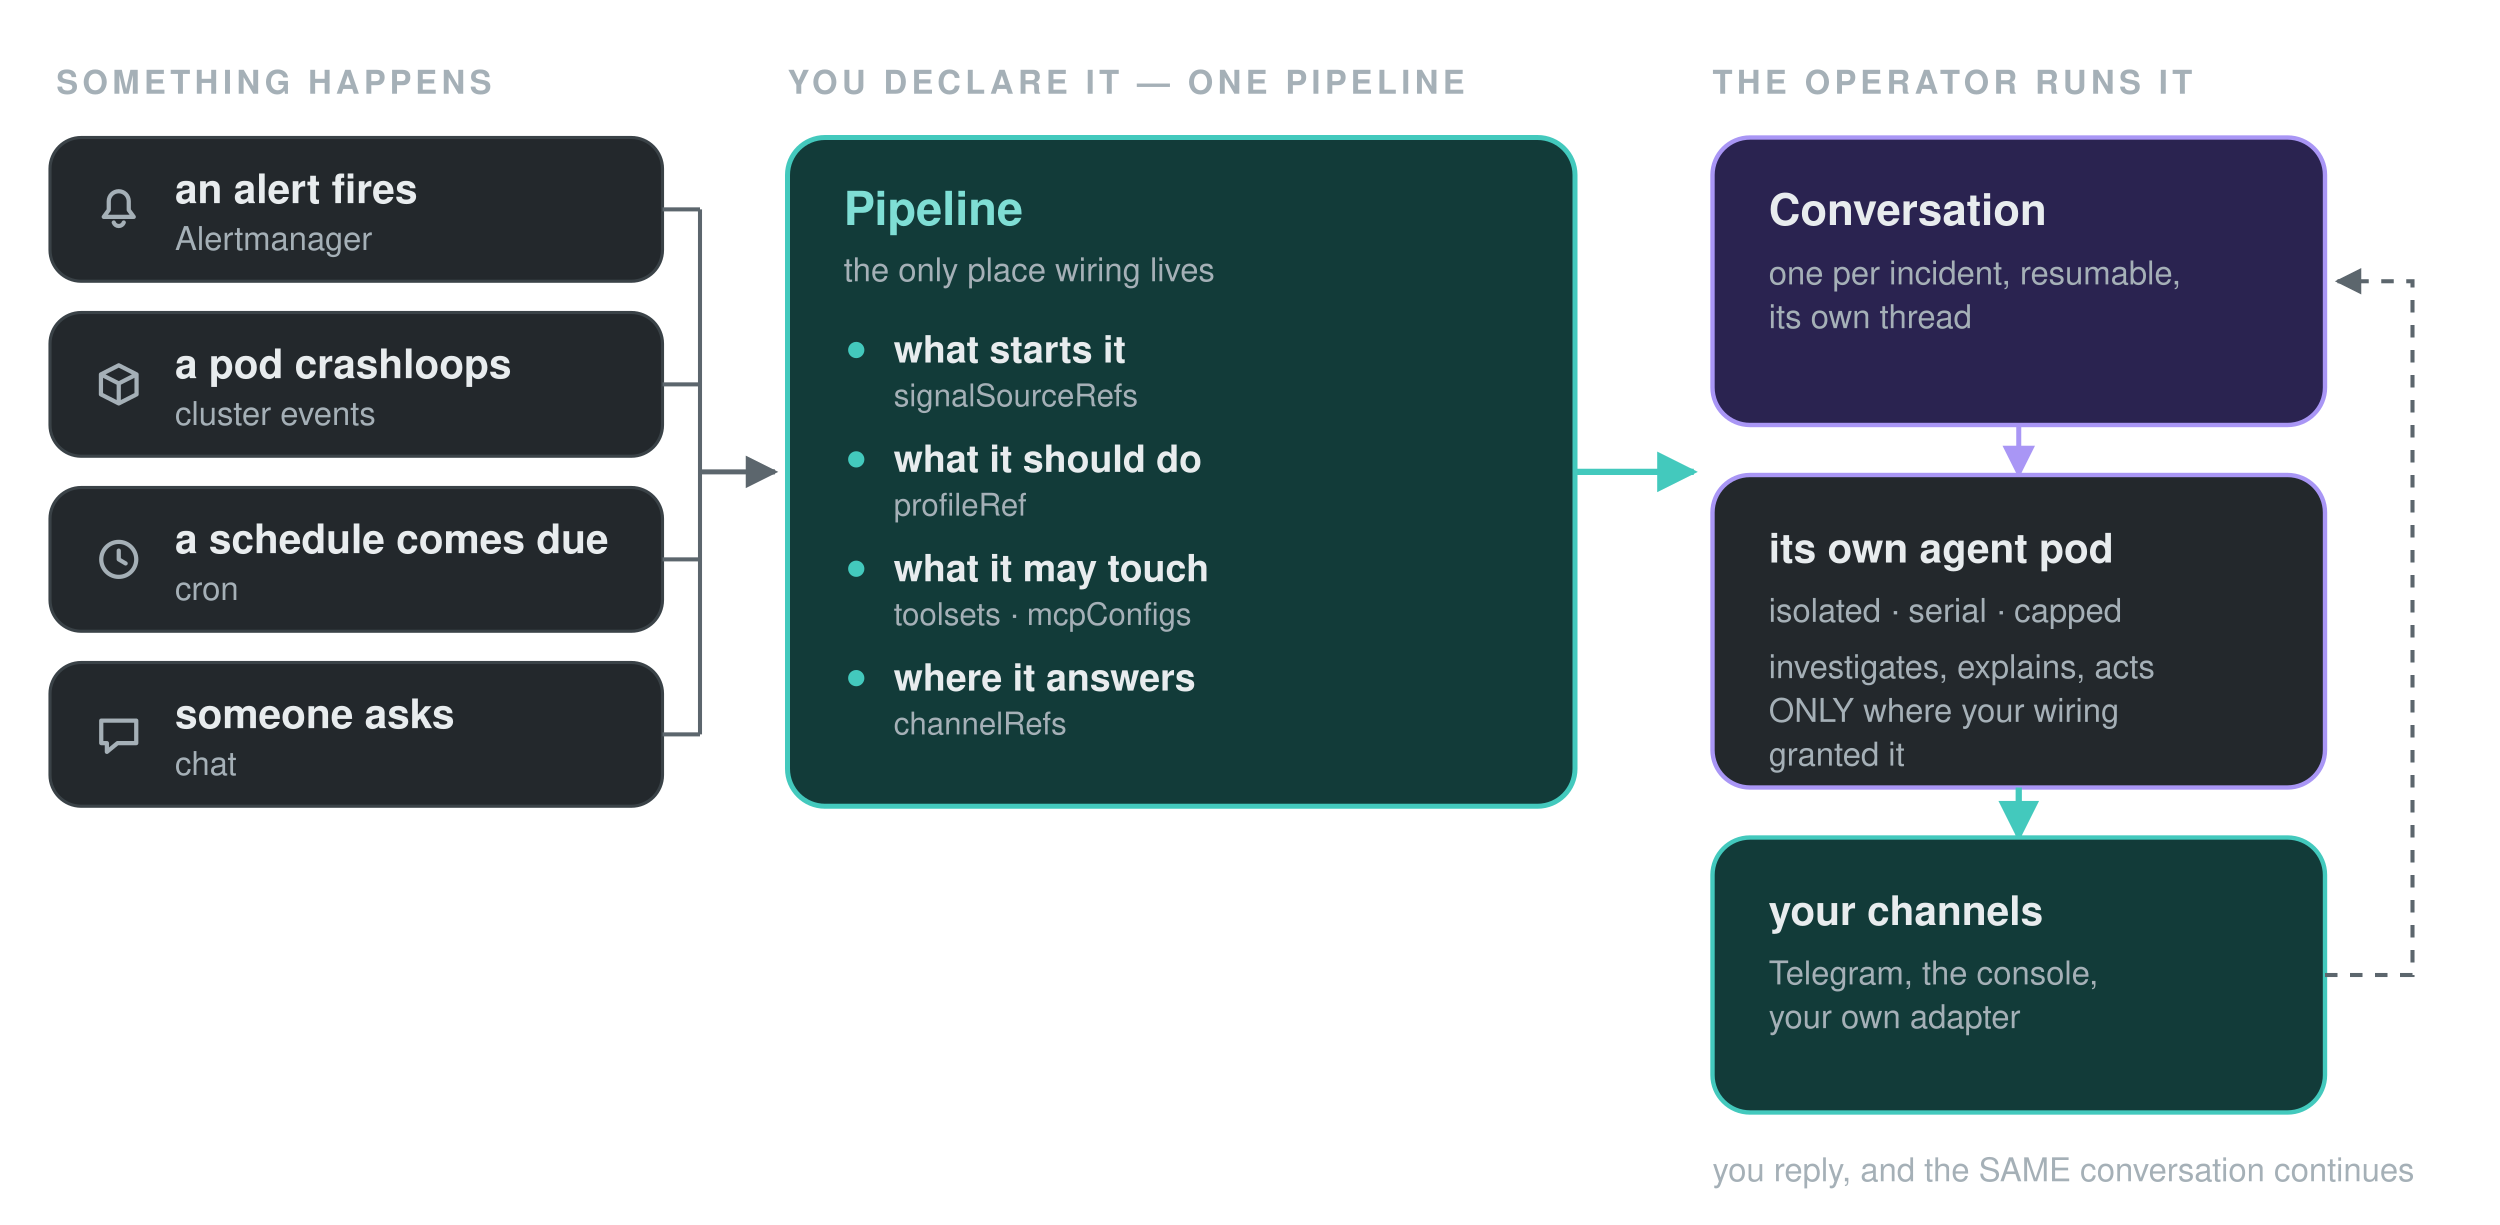
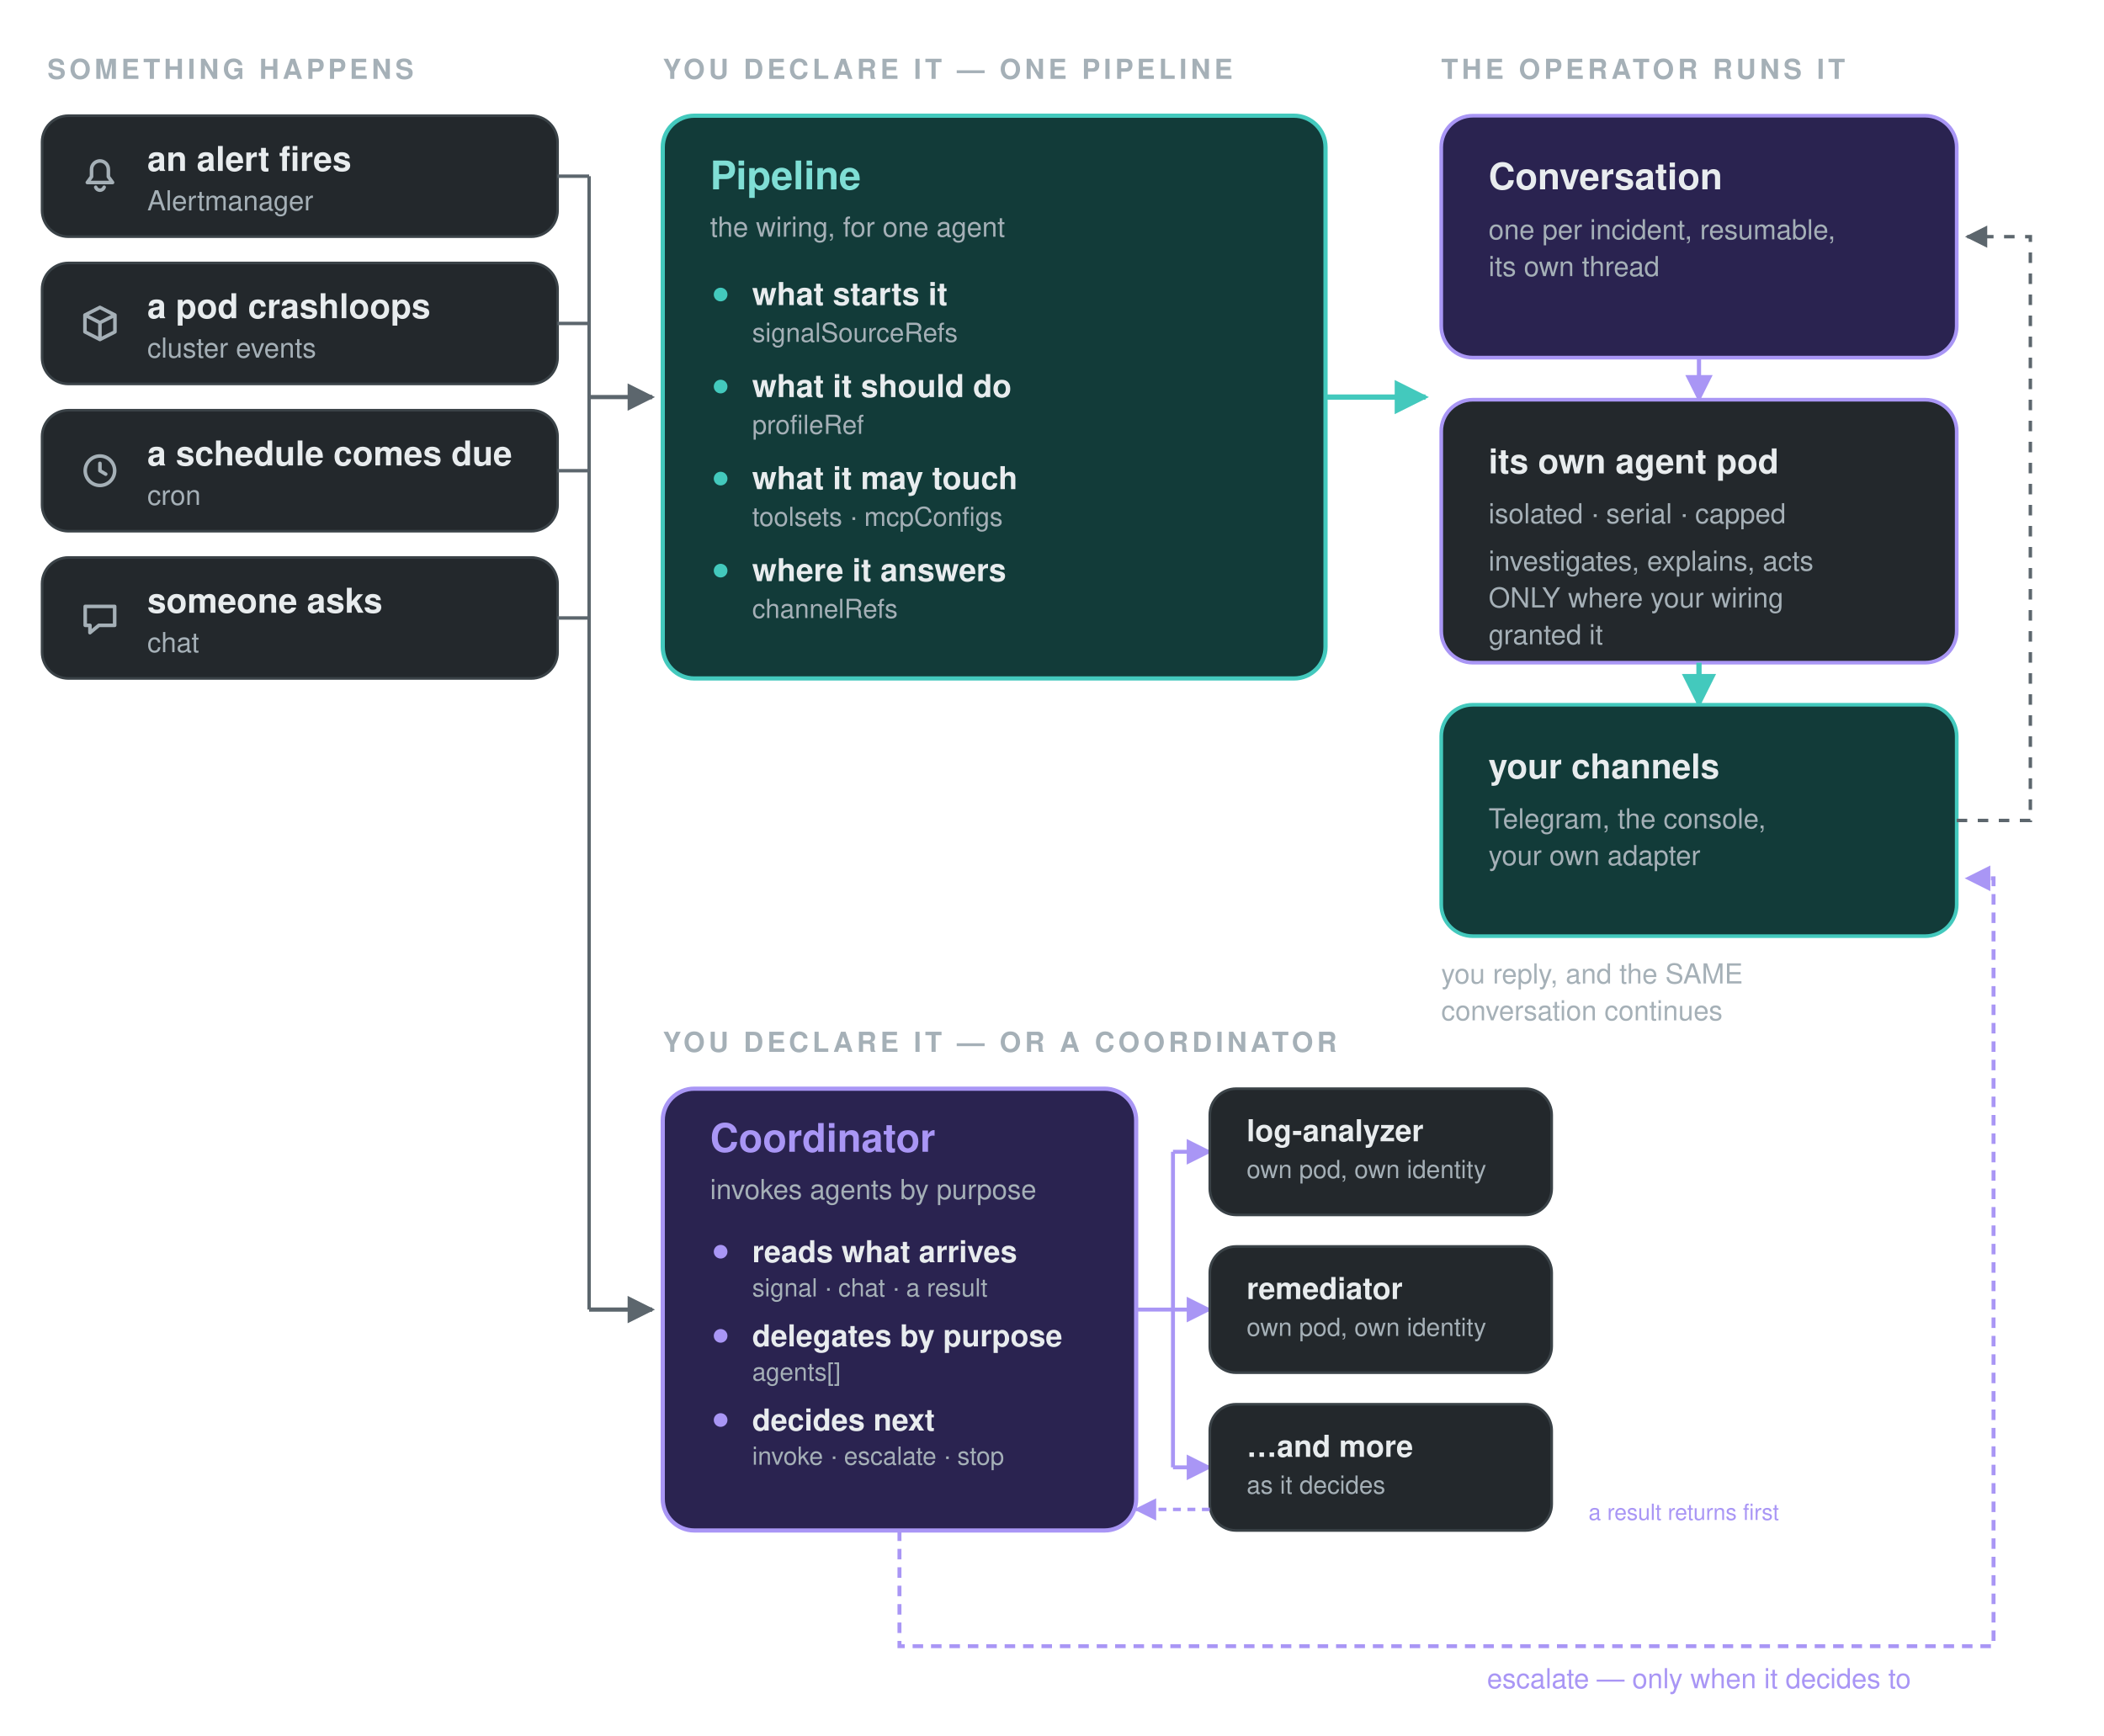
- <svg xmlns="http://www.w3.org/2000/svg" viewBox="0 0 800 392" width="800" height="392" role="img" font-family="system-ui,-apple-system,Segoe UI,Helvetica,Arial,sans-serif">
+ <svg xmlns="http://www.w3.org/2000/svg" viewBox="0 0 800 660" width="800" height="660" role="img" aria-label="How agent-ops works: signal sources start a conversation, a Pipeline or Coordinator wires it to an agent, and channels carry the replies" font-family="system-ui,-apple-system,Segoe UI,Helvetica,Arial,sans-serif">
  <defs>
    <marker id="a" viewBox="0 0 10 10" refX="9" refY="5" markerWidth="6.5" markerHeight="6.5" orient="auto-start-reverse">
      <path d="M0 0 10 5 0 10z" fill="#5c666d" />
    </marker>
    <marker id="ab" viewBox="0 0 10 10" refX="9" refY="5" markerWidth="6.5" markerHeight="6.5" orient="auto-start-reverse">
      <path d="M0 0 10 5 0 10z" fill="#43c9bd" />
    </marker>
    <marker id="ac" viewBox="0 0 10 10" refX="9" refY="5" markerWidth="6.5" markerHeight="6.5" orient="auto-start-reverse">
      <path d="M0 0 10 5 0 10z" fill="#a996f5" />
    </marker>
  </defs>
  <text x="18" y="30" fill="#a5b0b7" font-size="10.5" font-weight="700" text-anchor="start" letter-spacing="1.4">SOMETHING HAPPENS</text>
  <rect x="16" y="44" width="196" height="46" rx="10" fill="#23282c" stroke="#3a4247" stroke-width="1" />
  <g transform="translate(30,59)" fill="none" stroke="#a5b0b7" stroke-width="1.35" stroke-linecap="round" stroke-linejoin="round">
    <path d="M8 2.2a3.2 3.2 0 0 0-3.2 3.2v2.8L3.2 10.4h9.6L11.2 8.2V5.4A3.2 3.2 0 0 0 8 2.2z M6.4 12.2a1.7 1.7 0 0 0 3.2 0" />
  </g>
  <text x="56" y="65" fill="#e8ecee" font-size="13" font-weight="600" text-anchor="start">an alert fires</text>
  <text x="56" y="80" fill="#a5b0b7" font-size="10.5" font-weight="400" text-anchor="start">Alertmanager</text>
  <path d="M212 67 H224" stroke="#5c666d" stroke-width="1.3" fill="none" />
  <rect x="16" y="100" width="196" height="46" rx="10" fill="#23282c" stroke="#3a4247" stroke-width="1" />
  <g transform="translate(30,115)" fill="none" stroke="#a5b0b7" stroke-width="1.35" stroke-linecap="round" stroke-linejoin="round">
    <path d="M8 1.9 13.7 4.8v6.4L8 14.1 2.3 11.2V4.8z M2.3 4.8 8 7.7l5.7-2.9 M8 7.7v6.4" />
  </g>
  <text x="56" y="121" fill="#e8ecee" font-size="13" font-weight="600" text-anchor="start">a pod crashloops</text>
  <text x="56" y="136" fill="#a5b0b7" font-size="10.5" font-weight="400" text-anchor="start">cluster events</text>
  <path d="M212 123 H224" stroke="#5c666d" stroke-width="1.3" fill="none" />
  <rect x="16" y="156" width="196" height="46" rx="10" fill="#23282c" stroke="#3a4247" stroke-width="1" />
  <g transform="translate(30,171)" fill="none" stroke="#a5b0b7" stroke-width="1.35" stroke-linecap="round" stroke-linejoin="round">
    <path d="M8 2.4a5.6 5.6 0 1 0 0 11.2 5.6 5.6 0 0 0 0-11.2z M8 5.2V8l2.2 1.3" />
  </g>
  <text x="56" y="177" fill="#e8ecee" font-size="13" font-weight="600" text-anchor="start">a schedule comes due</text>
  <text x="56" y="192" fill="#a5b0b7" font-size="10.5" font-weight="400" text-anchor="start">cron</text>
  <path d="M212 179 H224" stroke="#5c666d" stroke-width="1.3" fill="none" />
  <rect x="16" y="212" width="196" height="46" rx="10" fill="#23282c" stroke="#3a4247" stroke-width="1" />
  <g transform="translate(30,227)" fill="none" stroke="#a5b0b7" stroke-width="1.35" stroke-linecap="round" stroke-linejoin="round">
    <path d="M2.4 3.6h11.2v7.2H7.6l-3.4 2.8v-2.8H2.4z" />
  </g>
  <text x="56" y="233" fill="#e8ecee" font-size="13" font-weight="600" text-anchor="start">someone asks</text>
  <text x="56" y="248" fill="#a5b0b7" font-size="10.5" font-weight="400" text-anchor="start">chat</text>
  <path d="M212 235 H224" stroke="#5c666d" stroke-width="1.3" fill="none" />
-   <path d="M224 67 V235" stroke="#5c666d" stroke-width="1.3" fill="none" />
+   <path d="M224 67 V498" stroke="#5c666d" stroke-width="1.3" fill="none" />
  <path d="M224 151 H248" stroke="#5c666d" stroke-width="1.6" fill="none" marker-end="url(#a)" />
+   <path d="M224 498 H248" stroke="#5c666d" stroke-width="1.6" fill="none" marker-end="url(#a)" />
  <text x="252" y="30" fill="#a5b0b7" font-size="10.5" font-weight="700" text-anchor="start" letter-spacing="1.4">YOU DECLARE IT — ONE PIPELINE</text>
  <rect x="252" y="44" width="252" height="214" rx="12" fill="#123b39" stroke="#43c9bd" stroke-width="1.6" />
  <text x="270" y="72" fill="#7fded5" font-size="15" font-weight="700" text-anchor="start">Pipeline</text>
-   <text x="270" y="90" fill="#a5b0b7" font-size="10.5" font-weight="400" text-anchor="start">the only place wiring lives</text>
+   <text x="270" y="90" fill="#a5b0b7" font-size="10.5" font-weight="400" text-anchor="start">the wiring, for one agent</text>
  <circle cx="274" cy="112" r="2.6" fill="#43c9bd" />
  <text x="286" y="116" fill="#e8ecee" font-size="12" font-weight="600" text-anchor="start">what starts it</text>
  <text x="286" y="130" fill="#a5b0b7" font-size="10" font-weight="400" text-anchor="start">signalSourceRefs</text>
  <circle cx="274" cy="147" r="2.6" fill="#43c9bd" />
  <text x="286" y="151" fill="#e8ecee" font-size="12" font-weight="600" text-anchor="start">what it should do</text>
  <text x="286" y="165" fill="#a5b0b7" font-size="10" font-weight="400" text-anchor="start">profileRef</text>
  <circle cx="274" cy="182" r="2.6" fill="#43c9bd" />
  <text x="286" y="186" fill="#e8ecee" font-size="12" font-weight="600" text-anchor="start">what it may touch</text>
  <text x="286" y="200" fill="#a5b0b7" font-size="10" font-weight="400" text-anchor="start">toolsets · mcpConfigs</text>
  <circle cx="274" cy="217" r="2.6" fill="#43c9bd" />
  <text x="286" y="221" fill="#e8ecee" font-size="12" font-weight="600" text-anchor="start">where it answers</text>
  <text x="286" y="235" fill="#a5b0b7" font-size="10" font-weight="400" text-anchor="start">channelRefs</text>
  <path d="M504 151 H542" stroke="#43c9bd" stroke-width="2" fill="none" marker-end="url(#ab)" />
  <text x="548" y="30" fill="#a5b0b7" font-size="10.5" font-weight="700" text-anchor="start" letter-spacing="1.4">THE OPERATOR RUNS IT</text>
  <rect x="548" y="44" width="196" height="92" rx="12" fill="#2a2350" stroke="#a996f5" stroke-width="1.4" />
  <text x="566" y="72" fill="#e8ecee" font-size="14" font-weight="700" text-anchor="start">Conversation</text>
  <text x="566" y="91" fill="#a5b0b7" font-size="10.5" font-weight="400" text-anchor="start">one per incident, resumable,</text>
  <text x="566" y="105" fill="#a5b0b7" font-size="10.5" font-weight="400" text-anchor="start">its own thread</text>
  <path d="M646 136 V152" stroke="#a996f5" stroke-width="1.6" fill="none" marker-end="url(#ac)" />
  <rect x="548" y="152" width="196" height="100" rx="12" fill="#23282c" stroke="#a996f5" stroke-width="1.4" />
  <text x="566" y="180" fill="#e8ecee" font-size="13" font-weight="700" text-anchor="start">its own agent pod</text>
  <text x="566" y="199" fill="#a5b0b7" font-size="10.5" font-weight="400" text-anchor="start">isolated · serial · capped</text>
  <text x="566" y="217" fill="#a5b0b7" font-size="10.5" font-weight="400" text-anchor="start">investigates, explains, acts</text>
  <text x="566" y="231" fill="#a5b0b7" font-size="10.5" font-weight="400" text-anchor="start">ONLY where your wiring</text>
  <text x="566" y="245" fill="#a5b0b7" font-size="10.5" font-weight="400" text-anchor="start">granted it</text>
  <path d="M646 252 V268" stroke="#43c9bd" stroke-width="2" fill="none" marker-end="url(#ab)" />
  <rect x="548" y="268" width="196" height="88" rx="12" fill="#123b39" stroke="#43c9bd" stroke-width="1.4" />
  <text x="566" y="296" fill="#e8ecee" font-size="13" font-weight="700" text-anchor="start">your channels</text>
  <text x="566" y="315" fill="#a5b0b7" font-size="10.5" font-weight="400" text-anchor="start">Telegram, the console,</text>
  <text x="566" y="329" fill="#a5b0b7" font-size="10.5" font-weight="400" text-anchor="start">your own adapter</text>
  <path d="M744 312 H772 V90 H748" stroke="#5c666d" stroke-width="1.3" fill="none" stroke-dasharray="4 4" marker-end="url(#a)" />
-   <text x="548" y="378" fill="#a5b0b7" font-size="10.5" font-weight="400" text-anchor="start">you reply, and the SAME conversation continues</text>
+   <text x="548" y="374" fill="#a5b0b7" font-size="10.5" font-weight="400" text-anchor="start">you reply, and the SAME</text>
+   <text x="548" y="388" fill="#a5b0b7" font-size="10.5" font-weight="400" text-anchor="start">conversation continues</text>
+   <text x="252" y="400" fill="#a5b0b7" font-size="10.5" font-weight="700" text-anchor="start" letter-spacing="1.4">YOU DECLARE IT — OR A COORDINATOR</text>
+   <rect x="252" y="414" width="180" height="168" rx="12" fill="#2a2350" stroke="#a996f5" stroke-width="1.6" />
+   <text x="270" y="438" fill="#a996f5" font-size="15" font-weight="700" text-anchor="start">Coordinator</text>
+   <text x="270" y="456" fill="#a5b0b7" font-size="10.5" font-weight="400" text-anchor="start">invokes agents by purpose</text>
+   <circle cx="274" cy="476" r="2.6" fill="#a996f5" />
+   <text x="286" y="480" fill="#e8ecee" font-size="11.5" font-weight="600" text-anchor="start">reads what arrives</text>
+   <text x="286" y="493" fill="#a5b0b7" font-size="9.5" font-weight="400" text-anchor="start">signal · chat · a result</text>
+   <circle cx="274" cy="508" r="2.6" fill="#a996f5" />
+   <text x="286" y="512" fill="#e8ecee" font-size="11.5" font-weight="600" text-anchor="start">delegates by purpose</text>
+   <text x="286" y="525" fill="#a5b0b7" font-size="9.5" font-weight="400" text-anchor="start">agents[]</text>
+   <circle cx="274" cy="540" r="2.6" fill="#a996f5" />
+   <text x="286" y="544" fill="#e8ecee" font-size="11.5" font-weight="600" text-anchor="start">decides next</text>
+   <text x="286" y="557" fill="#a5b0b7" font-size="9.5" font-weight="400" text-anchor="start">invoke · escalate · stop</text>
+   <path d="M432 498 H446" stroke="#a996f5" stroke-width="1.5" fill="none" />
+   <path d="M446 438 V558" stroke="#a996f5" stroke-width="1.5" fill="none" />
+   <path d="M446 438 H460" stroke="#a996f5" stroke-width="1.5" fill="none" marker-end="url(#ac)" />
+   <path d="M446 498 H460" stroke="#a996f5" stroke-width="1.5" fill="none" marker-end="url(#ac)" />
+   <path d="M446 558 H460" stroke="#a996f5" stroke-width="1.5" fill="none" marker-end="url(#ac)" />
+   <rect x="460" y="414" width="130" height="48" rx="10" fill="#23282c" stroke="#3a4247" stroke-width="1" />
+   <text x="474" y="434" fill="#e8ecee" font-size="11.5" font-weight="600" text-anchor="start">log-analyzer</text>
+   <text x="474" y="448" fill="#a5b0b7" font-size="9.5" font-weight="400" text-anchor="start">own pod, own identity</text>
+   <rect x="460" y="474" width="130" height="48" rx="10" fill="#23282c" stroke="#3a4247" stroke-width="1" />
+   <text x="474" y="494" fill="#e8ecee" font-size="11.5" font-weight="600" text-anchor="start">remediator</text>
+   <text x="474" y="508" fill="#a5b0b7" font-size="9.5" font-weight="400" text-anchor="start">own pod, own identity</text>
+   <rect x="460" y="534" width="130" height="48" rx="10" fill="#23282c" stroke="#3a4247" stroke-width="1" />
+   <text x="474" y="554" fill="#e8ecee" font-size="11.5" font-weight="600" text-anchor="start">…and more</text>
+   <text x="474" y="568" fill="#a5b0b7" font-size="9.5" font-weight="400" text-anchor="start">as it decides</text>
+   <path d="M460 574 H432" stroke="#a996f5" stroke-width="1.3" stroke-dasharray="3 2.5" fill="none" marker-end="url(#ac)" />
+   <text x="604" y="578" fill="#a996f5" font-size="8.5" font-weight="400" text-anchor="start">a result returns first</text>
+   <path d="M342 582 V626 H758 V334 H748" stroke="#a996f5" stroke-width="1.5" stroke-dasharray="4 3" fill="none" marker-end="url(#ac)" />
+   <text x="646" y="642" fill="#a996f5" font-size="10.5" font-weight="400" text-anchor="middle">escalate — only when it decides to</text>
</svg>
